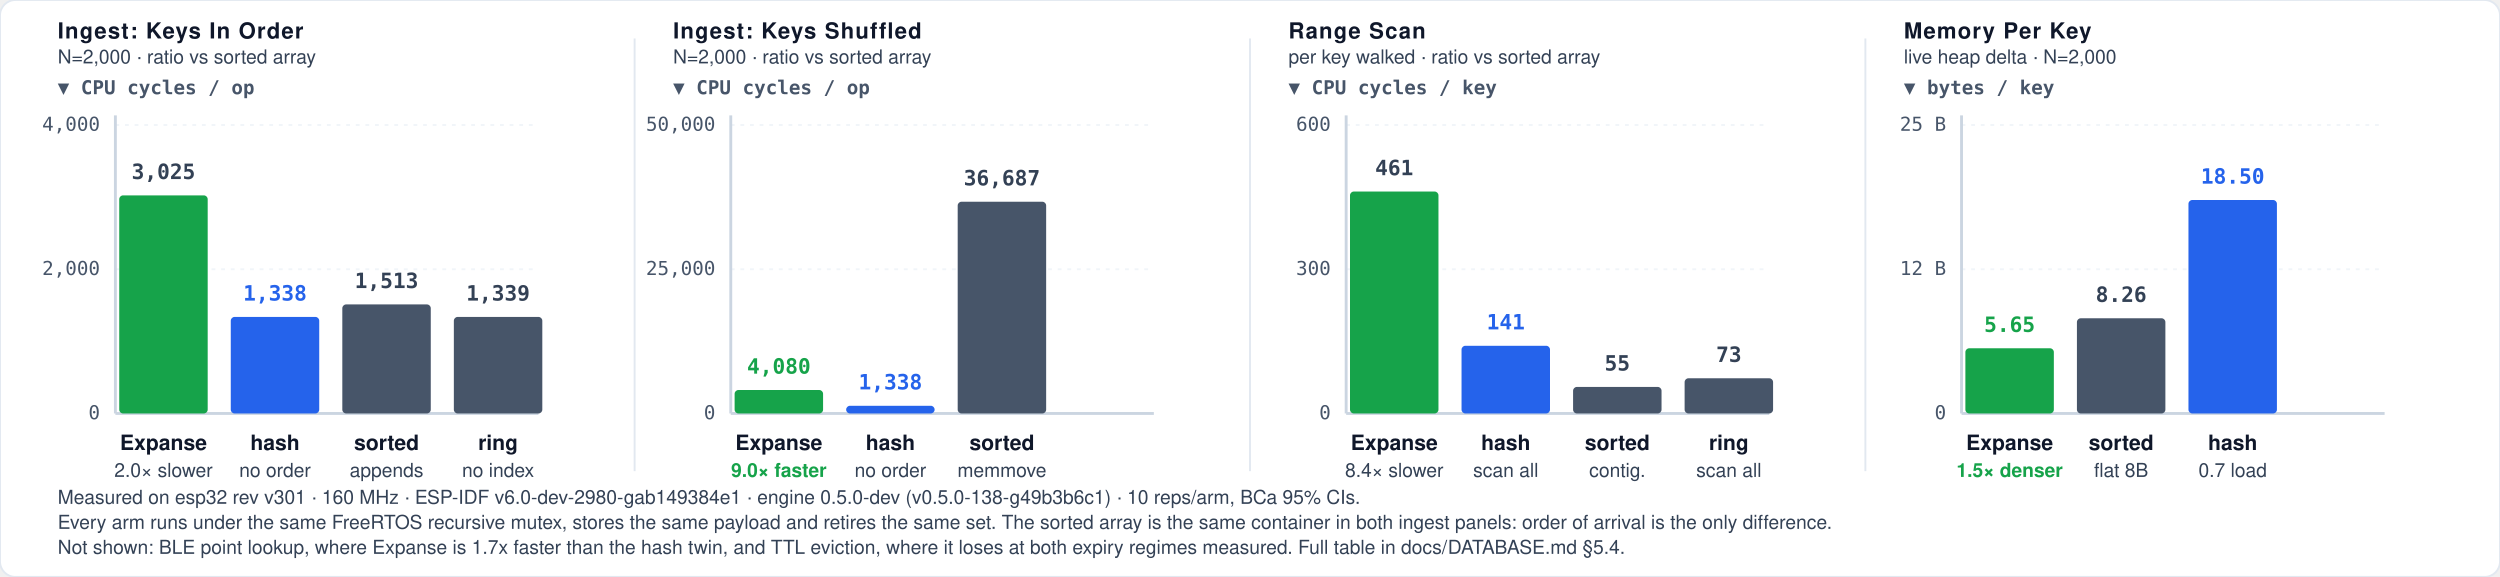
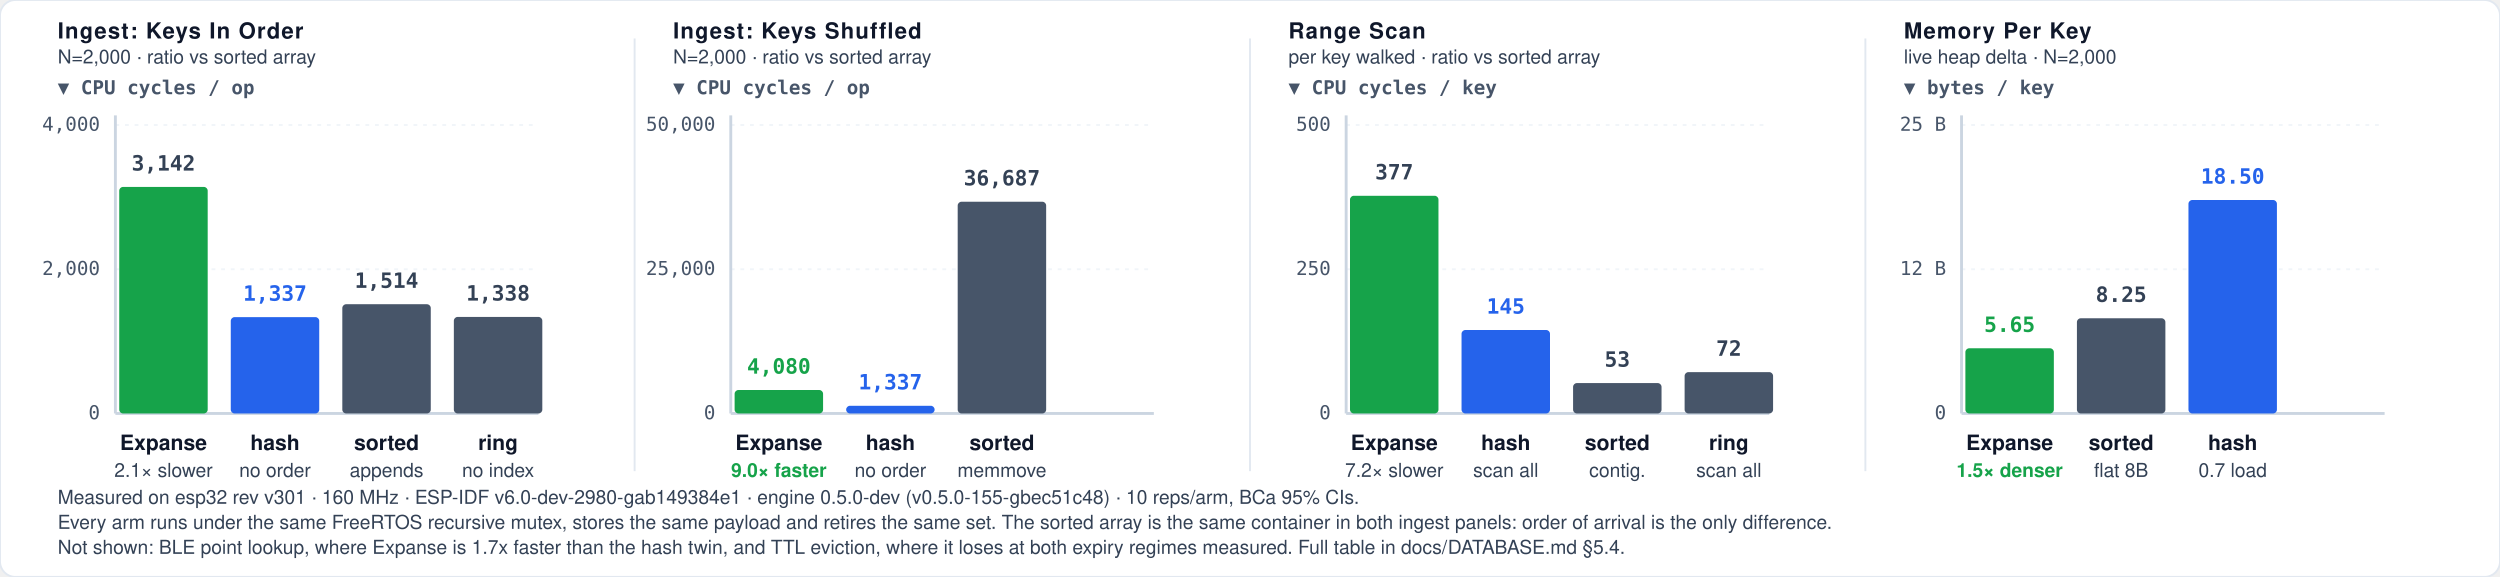
<svg xmlns="http://www.w3.org/2000/svg" viewBox="0 0 1300 300" width="100%" height="100%">
  <defs>
    <style>
      .bg { fill: #ffffff; }
      .border { stroke: #e2e8f0; stroke-width: 1px; fill: none; }
      .grid { stroke: #f1f5f9; stroke-width: 1px; stroke-dasharray: 2,3; }
      .axis { stroke: #cbd5e1; stroke-width: 1.5px; }
      .divider { stroke: #e2e8f0; stroke-width: 1px; }

      .t-chart-title { font-family: -apple-system, BlinkMacSystemFont, "Segoe UI", Helvetica, Arial, sans-serif; font-size: 11.5px; font-weight: 700; letter-spacing: 0.6px; fill: #0f172a; text-transform: uppercase; }
      .t-chart-sub { font-family: -apple-system, BlinkMacSystemFont, "Segoe UI", Helvetica, Arial, sans-serif; font-size: 10px; font-weight: 500; fill: #334155; }
      .t-unit-header { font-family: ui-monospace, SFMono-Regular, Menlo, monospace; font-size: 10px; font-weight: 600; fill: #475569; }
      .t-axis-label { font-family: ui-monospace, SFMono-Regular, Menlo, monospace; font-size: 10px; font-weight: 500; fill: #475569; }
      .t-win { fill: #16a34a; font-weight: 600; }
      .t-bar-label { font-family: -apple-system, BlinkMacSystemFont, "Segoe UI", Helvetica, Arial, sans-serif; font-size: 11px; font-weight: 700; fill: #0f172a; }

      .t-val-accent { font-family: ui-monospace, SFMono-Regular, Menlo, monospace; font-size: 11px; font-weight: 700; fill: #16a34a; text-anchor: middle; }
      .t-val-muted { font-family: ui-monospace, SFMono-Regular, Menlo, monospace; font-size: 11px; font-weight: 600; fill: #334155; text-anchor: middle; }
      .t-val-blue { font-family: ui-monospace, SFMono-Regular, Menlo, monospace; font-size: 11px; font-weight: 600; fill: #2563eb; text-anchor: middle; }

      .b-expanse { fill: #16a34a; }
      .b-hashmap { fill: #2563eb; }
      .b-stdmap { fill: #475569; }

      @media (prefers-color-scheme: dark) {
        :root:not([data-theme="light"]) .bg { fill: #0b1220; }
        :root:not([data-theme="light"]) .border { stroke: #1e293b; }
        :root:not([data-theme="light"]) .grid { stroke: #16233b; }
        :root:not([data-theme="light"]) .axis { stroke: #334155; }
        :root:not([data-theme="light"]) .divider { stroke: #1e293b; }
        :root:not([data-theme="light"]) .t-chart-title { fill: #e2e8f0; }
        :root:not([data-theme="light"]) .t-chart-sub { fill: #94a3b8; }
        :root:not([data-theme="light"]) .t-unit-header, :root:not([data-theme="light"]) .t-axis-label { fill: #64748b; }
        :root:not([data-theme="light"]) .t-bar-label { fill: #e2e8f0; }
        :root:not([data-theme="light"]) .t-val-muted { fill: #94a3b8; }
        :root:not([data-theme="light"]) .t-win { fill: #4ade80; }
        :root:not([data-theme="light"]) .t-val-accent { fill: #4ade80; }
        :root:not([data-theme="light"]) .t-val-blue { fill: #60a5fa; }
        :root:not([data-theme="light"]) .b-expanse { fill: #22c55e; }
        :root:not([data-theme="light"]) .b-hashmap { fill: #3b82f6; }
        :root:not([data-theme="light"]) .b-stdmap { fill: #475569; }
      }
      [data-theme="dark"] .bg, :root[data-theme="dark"] .bg { fill: #0b1220; }
      [data-theme="dark"] .border, :root[data-theme="dark"] .border { stroke: #1e293b; }
      [data-theme="dark"] .grid, :root[data-theme="dark"] .grid { stroke: #16233b; }
      [data-theme="dark"] .axis, :root[data-theme="dark"] .axis { stroke: #334155; }
      [data-theme="dark"] .divider, :root[data-theme="dark"] .divider { stroke: #1e293b; }
      [data-theme="dark"] .t-chart-title, :root[data-theme="dark"] .t-chart-title { fill: #e2e8f0; }
      [data-theme="dark"] .t-chart-sub, :root[data-theme="dark"] .t-chart-sub { fill: #94a3b8; }
      [data-theme="dark"] .t-unit-header, :root[data-theme="dark"] .t-unit-header { fill: #64748b; }
      [data-theme="dark"] .t-axis-label, :root[data-theme="dark"] .t-axis-label { fill: #64748b; }
      [data-theme="dark"] .t-bar-label, :root[data-theme="dark"] .t-bar-label { fill: #e2e8f0; }
      [data-theme="dark"] .t-val-muted, :root[data-theme="dark"] .t-val-muted { fill: #94a3b8; }
      [data-theme="dark"] .t-win, :root[data-theme="dark"] .t-win { fill: #4ade80; }
      [data-theme="dark"] .t-val-accent, :root[data-theme="dark"] .t-val-accent { fill: #4ade80; }
      [data-theme="dark"] .t-val-blue, :root[data-theme="dark"] .t-val-blue { fill: #60a5fa; }
      [data-theme="dark"] .b-expanse, :root[data-theme="dark"] .b-expanse { fill: #22c55e; }
      [data-theme="dark"] .b-hashmap, :root[data-theme="dark"] .b-hashmap { fill: #3b82f6; }
      [data-theme="dark"] .b-stdmap, :root[data-theme="dark"] .b-stdmap { fill: #475569; }
    </style>
  </defs>
  <rect width="100%" height="100%" class="bg" rx="8" />
  <rect width="100%" height="100%" class="border" rx="8" />
  <g transform="translate(30, 20)">
    <text x="0" y="0" class="t-chart-title">Ingest: Keys In Order</text>
    <text x="0" y="13" class="t-chart-sub">N=2,000 · ratio vs sorted array</text>
    <text x="0" y="29" class="t-unit-header">▼ CPU cycles / op</text>
    <line x1="30" y1="45" x2="250" y2="45" class="grid" />
    <text x="22" y="48" class="t-axis-label" text-anchor="end">4,000</text>
    <line x1="30" y1="120" x2="250" y2="120" class="grid" />
    <text x="22" y="123" class="t-axis-label" text-anchor="end">2,000</text>
    <line x1="30" y1="195" x2="250" y2="195" class="axis" />
    <text x="22" y="198" class="t-axis-label" text-anchor="end">0</text>
    <line x1="30" y1="40" x2="30" y2="195" class="axis" />
-     <rect x="32" y="81.6" width="46" height="113.4" class="b-expanse" rx="2" />
-     <text x="55" y="73.1" class="t-val-muted">3,025</text>
+     <rect x="32" y="77.2" width="46" height="117.8" class="b-expanse" rx="2" />
+     <text x="55" y="68.7" class="t-val-muted">3,142</text>
    <text x="55" y="214" class="t-bar-label" text-anchor="middle">Expanse</text>
-     <text x="55" y="228" class="t-chart-sub" text-anchor="middle">2.0× slower</text>
-     <rect x="90" y="144.8" width="46" height="50.2" class="b-hashmap" rx="2" />
-     <text x="113" y="136.3" class="t-val-blue">1,338</text>
+     <text x="55" y="228" class="t-chart-sub" text-anchor="middle">2.1× slower</text>
+     <rect x="90" y="144.9" width="46" height="50.1" class="b-hashmap" rx="2" />
+     <text x="113" y="136.4" class="t-val-blue">1,337</text>
    <text x="113" y="214" class="t-bar-label" text-anchor="middle">hash</text>
    <text x="113" y="228" class="t-chart-sub" text-anchor="middle">no order</text>
-     <rect x="148" y="138.3" width="46" height="56.7" class="b-stdmap" rx="2" />
-     <text x="171" y="129.8" class="t-val-muted">1,513</text>
+     <rect x="148" y="138.2" width="46" height="56.8" class="b-stdmap" rx="2" />
+     <text x="171" y="129.7" class="t-val-muted">1,514</text>
    <text x="171" y="214" class="t-bar-label" text-anchor="middle">sorted</text>
    <text x="171" y="228" class="t-chart-sub" text-anchor="middle">appends</text>
    <rect x="206" y="144.8" width="46" height="50.2" class="b-stdmap" rx="2" />
-     <text x="229" y="136.3" class="t-val-muted">1,339</text>
+     <text x="229" y="136.3" class="t-val-muted">1,338</text>
    <text x="229" y="214" class="t-bar-label" text-anchor="middle">ring</text>
    <text x="229" y="228" class="t-chart-sub" text-anchor="middle">no index</text>
  </g>
  <line x1="330" y1="20" x2="330" y2="245" class="divider" />
  <g transform="translate(350, 20)">
    <text x="0" y="0" class="t-chart-title">Ingest: Keys Shuffled</text>
    <text x="0" y="13" class="t-chart-sub">N=2,000 · ratio vs sorted array</text>
    <text x="0" y="29" class="t-unit-header">▼ CPU cycles / op</text>
    <line x1="30" y1="45" x2="250" y2="45" class="grid" />
    <text x="22" y="48" class="t-axis-label" text-anchor="end">50,000</text>
    <line x1="30" y1="120" x2="250" y2="120" class="grid" />
    <text x="22" y="123" class="t-axis-label" text-anchor="end">25,000</text>
    <line x1="30" y1="195" x2="250" y2="195" class="axis" />
    <text x="22" y="198" class="t-axis-label" text-anchor="end">0</text>
    <line x1="30" y1="40" x2="30" y2="195" class="axis" />
    <rect x="32" y="182.8" width="46" height="12.2" class="b-expanse" rx="2" />
    <text x="55" y="174.3" class="t-val-accent">4,080</text>
    <text x="55" y="214" class="t-bar-label" text-anchor="middle">Expanse</text>
    <text x="55" y="228" class="t-chart-sub t-win" text-anchor="middle">9.0× faster</text>
    <rect x="90" y="191.0" width="46" height="4.0" class="b-hashmap" rx="2" />
-     <text x="113" y="182.5" class="t-val-blue">1,338</text>
+     <text x="113" y="182.5" class="t-val-blue">1,337</text>
    <text x="113" y="214" class="t-bar-label" text-anchor="middle">hash</text>
    <text x="113" y="228" class="t-chart-sub" text-anchor="middle">no order</text>
    <rect x="148" y="84.9" width="46" height="110.1" class="b-stdmap" rx="2" />
    <text x="171" y="76.4" class="t-val-muted">36,687</text>
    <text x="171" y="214" class="t-bar-label" text-anchor="middle">sorted</text>
    <text x="171" y="228" class="t-chart-sub" text-anchor="middle">memmove</text>
  </g>
  <line x1="650" y1="20" x2="650" y2="245" class="divider" />
  <g transform="translate(670, 20)">
    <text x="0" y="0" class="t-chart-title">Range Scan</text>
    <text x="0" y="13" class="t-chart-sub">per key walked · ratio vs sorted array</text>
    <text x="0" y="29" class="t-unit-header">▼ CPU cycles / key</text>
    <line x1="30" y1="45" x2="250" y2="45" class="grid" />
-     <text x="22" y="48" class="t-axis-label" text-anchor="end">600</text>
+     <text x="22" y="48" class="t-axis-label" text-anchor="end">500</text>
    <line x1="30" y1="120" x2="250" y2="120" class="grid" />
-     <text x="22" y="123" class="t-axis-label" text-anchor="end">300</text>
+     <text x="22" y="123" class="t-axis-label" text-anchor="end">250</text>
    <line x1="30" y1="195" x2="250" y2="195" class="axis" />
    <text x="22" y="198" class="t-axis-label" text-anchor="end">0</text>
    <line x1="30" y1="40" x2="30" y2="195" class="axis" />
-     <rect x="32" y="79.6" width="46" height="115.4" class="b-expanse" rx="2" />
-     <text x="55" y="71.1" class="t-val-muted">461</text>
+     <rect x="32" y="81.8" width="46" height="113.2" class="b-expanse" rx="2" />
+     <text x="55" y="73.3" class="t-val-muted">377</text>
    <text x="55" y="214" class="t-bar-label" text-anchor="middle">Expanse</text>
-     <text x="55" y="228" class="t-chart-sub" text-anchor="middle">8.4× slower</text>
-     <rect x="90" y="159.8" width="46" height="35.2" class="b-hashmap" rx="2" />
-     <text x="113" y="151.3" class="t-val-blue">141</text>
+     <text x="55" y="228" class="t-chart-sub" text-anchor="middle">7.2× slower</text>
+     <rect x="90" y="151.6" width="46" height="43.4" class="b-hashmap" rx="2" />
+     <text x="113" y="143.1" class="t-val-blue">145</text>
    <text x="113" y="214" class="t-bar-label" text-anchor="middle">hash</text>
    <text x="113" y="228" class="t-chart-sub" text-anchor="middle">scan all</text>
-     <rect x="148" y="181.2" width="46" height="13.8" class="b-stdmap" rx="2" />
-     <text x="171" y="172.7" class="t-val-muted">55</text>
+     <rect x="148" y="179.2" width="46" height="15.8" class="b-stdmap" rx="2" />
+     <text x="171" y="170.7" class="t-val-muted">53</text>
    <text x="171" y="214" class="t-bar-label" text-anchor="middle">sorted</text>
    <text x="171" y="228" class="t-chart-sub" text-anchor="middle">contig.</text>
-     <rect x="206" y="176.7" width="46" height="18.3" class="b-stdmap" rx="2" />
-     <text x="229" y="168.2" class="t-val-muted">73</text>
+     <rect x="206" y="173.5" width="46" height="21.5" class="b-stdmap" rx="2" />
+     <text x="229" y="165.0" class="t-val-muted">72</text>
    <text x="229" y="214" class="t-bar-label" text-anchor="middle">ring</text>
    <text x="229" y="228" class="t-chart-sub" text-anchor="middle">scan all</text>
  </g>
  <line x1="970" y1="20" x2="970" y2="245" class="divider" />
  <g transform="translate(990, 20)">
    <text x="0" y="0" class="t-chart-title">Memory Per Key</text>
    <text x="0" y="13" class="t-chart-sub">live heap delta · N=2,000</text>
    <text x="0" y="29" class="t-unit-header">▼ bytes / key</text>
    <line x1="30" y1="45" x2="250" y2="45" class="grid" />
    <text x="22" y="48" class="t-axis-label" text-anchor="end">25 B</text>
    <line x1="30" y1="120" x2="250" y2="120" class="grid" />
    <text x="22" y="123" class="t-axis-label" text-anchor="end">12 B</text>
    <line x1="30" y1="195" x2="250" y2="195" class="axis" />
    <text x="22" y="198" class="t-axis-label" text-anchor="end">0</text>
    <line x1="30" y1="40" x2="30" y2="195" class="axis" />
    <rect x="32" y="161.1" width="46" height="33.9" class="b-expanse" rx="2" />
    <text x="55" y="152.6" class="t-val-accent">5.65</text>
    <text x="55" y="214" class="t-bar-label" text-anchor="middle">Expanse</text>
    <text x="55" y="228" class="t-chart-sub t-win" text-anchor="middle">1.5× denser</text>
    <rect x="90" y="145.5" width="46" height="49.5" class="b-stdmap" rx="2" />
-     <text x="113" y="137.0" class="t-val-muted">8.26</text>
+     <text x="113" y="137.0" class="t-val-muted">8.25</text>
    <text x="113" y="214" class="t-bar-label" text-anchor="middle">sorted</text>
    <text x="113" y="228" class="t-chart-sub" text-anchor="middle">flat 8B</text>
    <rect x="148" y="84.0" width="46" height="111.0" class="b-hashmap" rx="2" />
    <text x="171" y="75.5" class="t-val-blue">18.50</text>
    <text x="171" y="214" class="t-bar-label" text-anchor="middle">hash</text>
    <text x="171" y="228" class="t-chart-sub" text-anchor="middle">0.7 load</text>
  </g>
-   <text x="30" y="262" class="t-chart-sub">Measured on esp32 rev v301 · 160 MHz · ESP-IDF v6.0-dev-2980-gab149384e1 · engine 0.5.0-dev (v0.5.0-138-g49b3b6c1) · 10 reps/arm, BCa 95% CIs.</text>
+   <text x="30" y="262" class="t-chart-sub">Measured on esp32 rev v301 · 160 MHz · ESP-IDF v6.0-dev-2980-gab149384e1 · engine 0.5.0-dev (v0.5.0-155-gbec51c48) · 10 reps/arm, BCa 95% CIs.</text>
  <text x="30" y="275" class="t-chart-sub">Every arm runs under the same FreeRTOS recursive mutex, stores the same payload and retires the same set. The sorted array is the same container in both ingest panels: order of arrival is the only difference.</text>
  <text x="30" y="288" class="t-chart-sub">Not shown: BLE point lookup, where Expanse is 1.7x faster than the hash twin, and TTL eviction, where it loses at both expiry regimes measured. Full table in docs/DATABASE.md §5.4.</text>
</svg>
